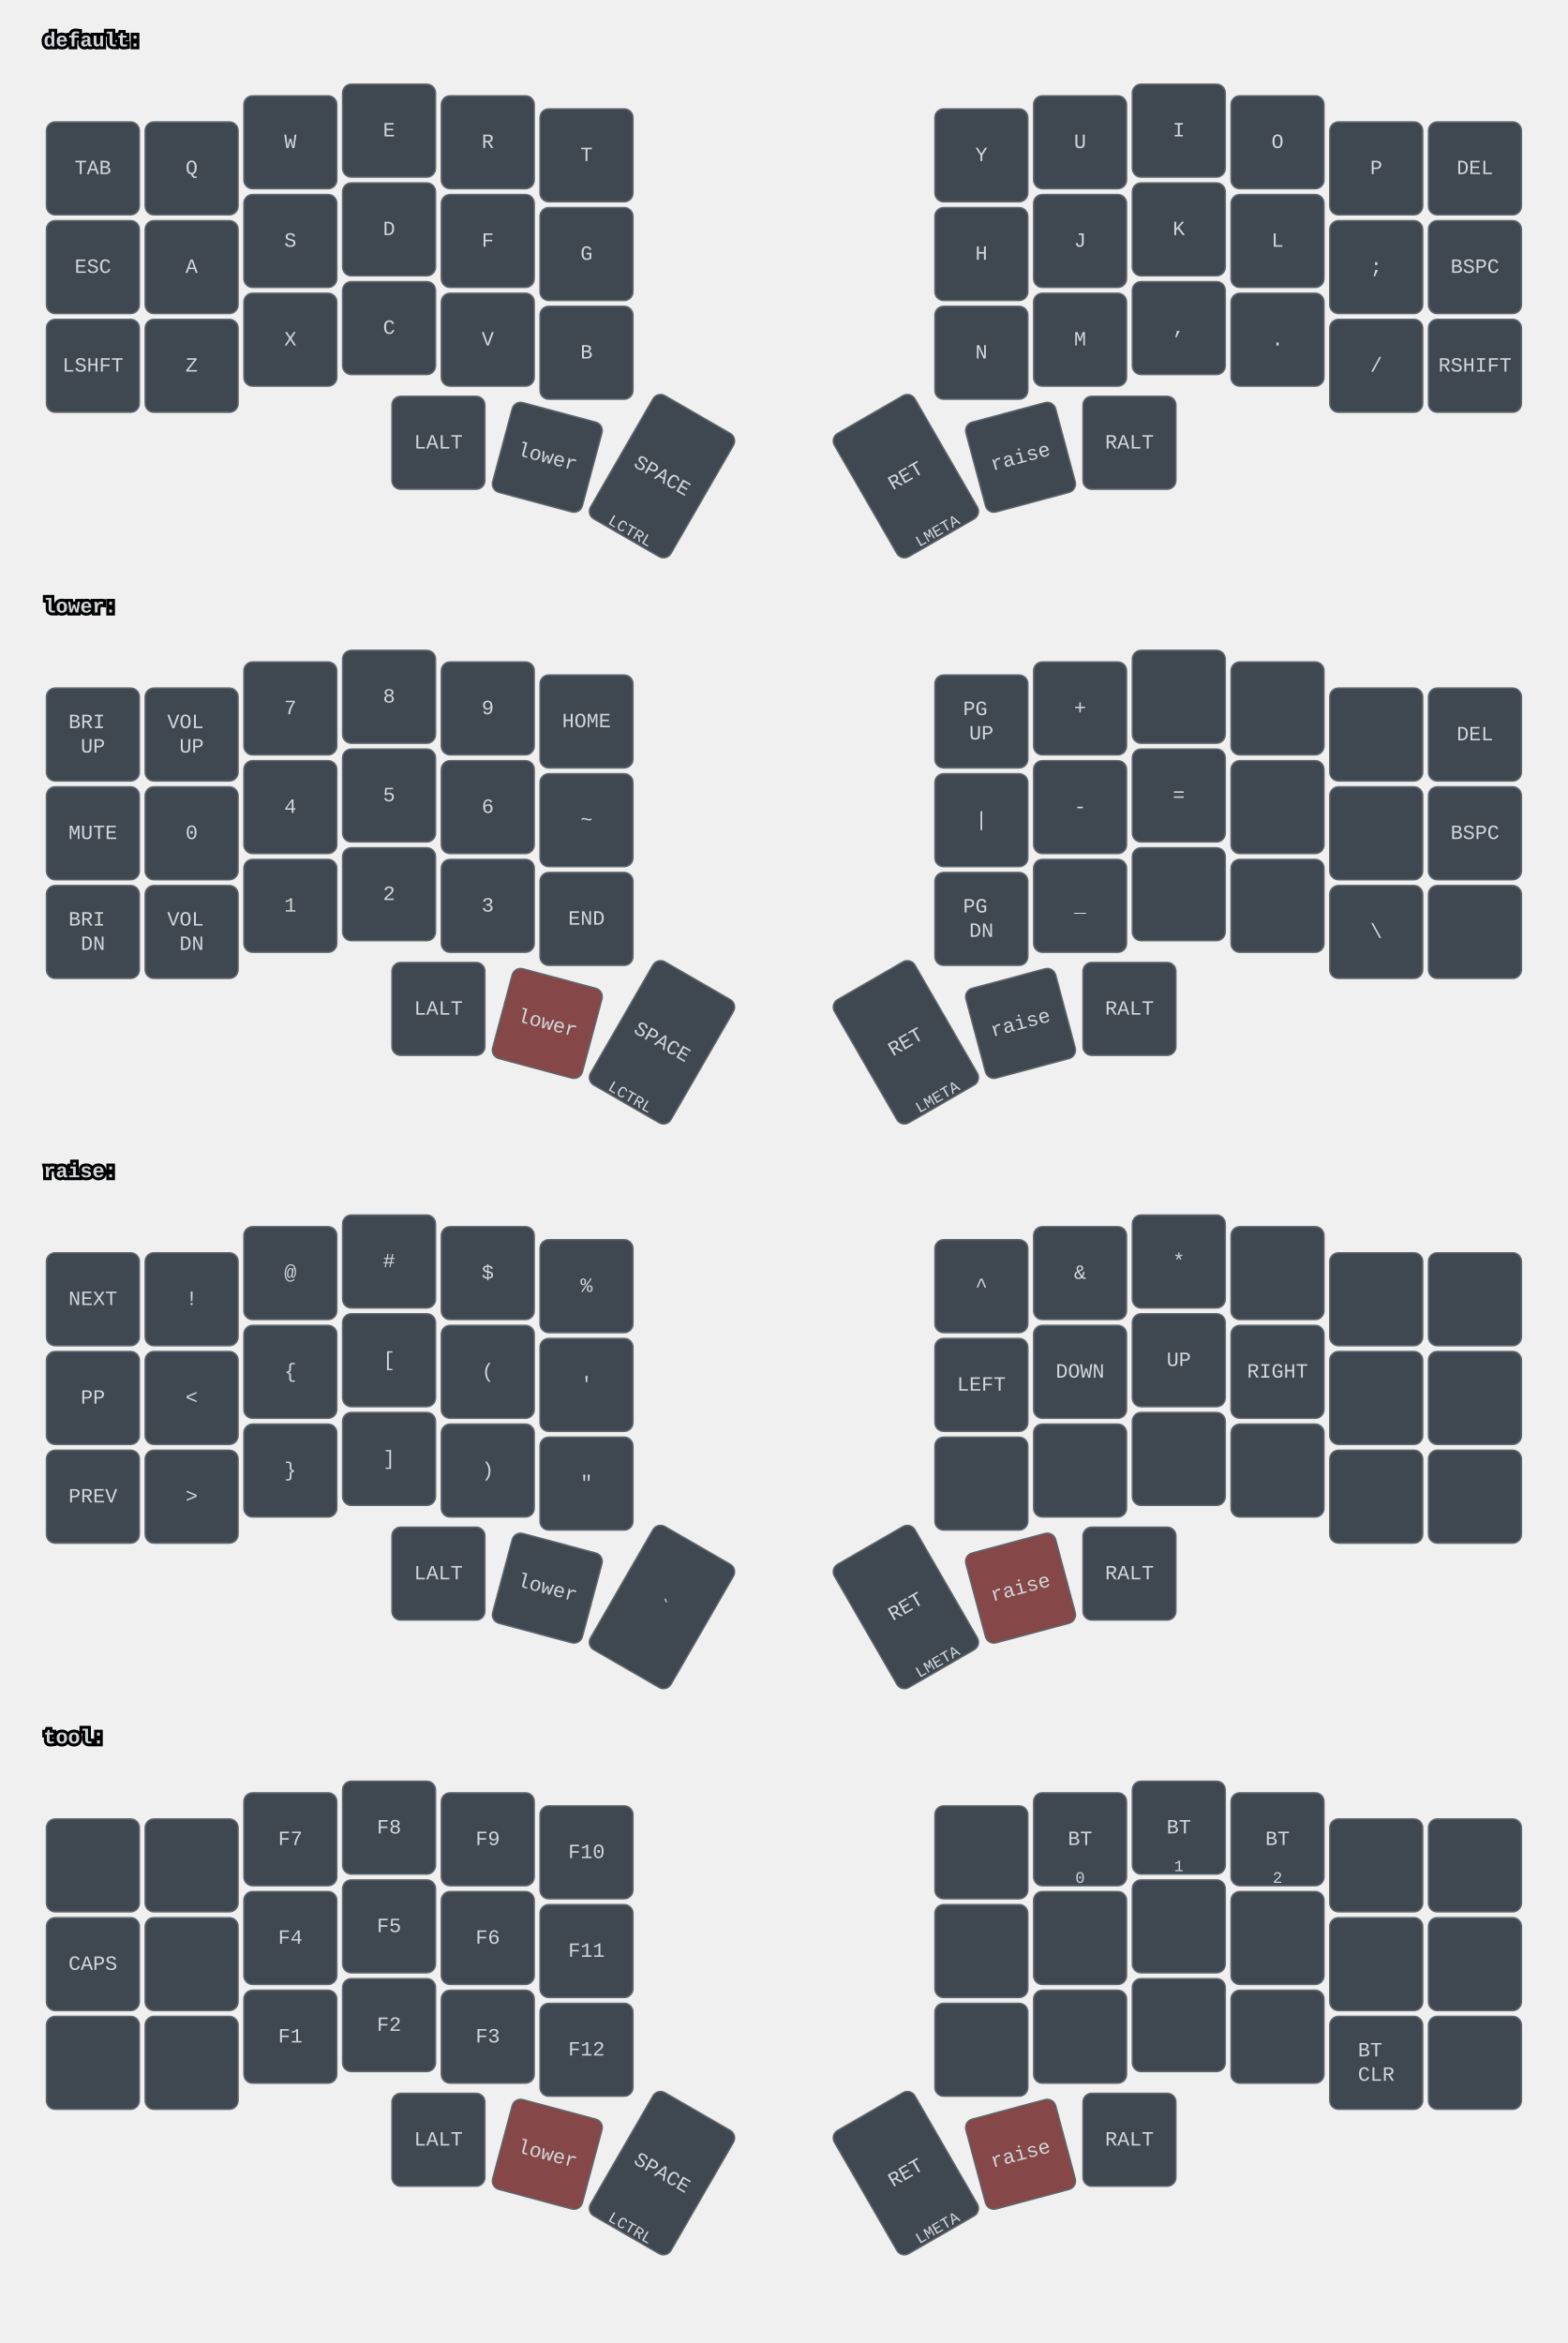
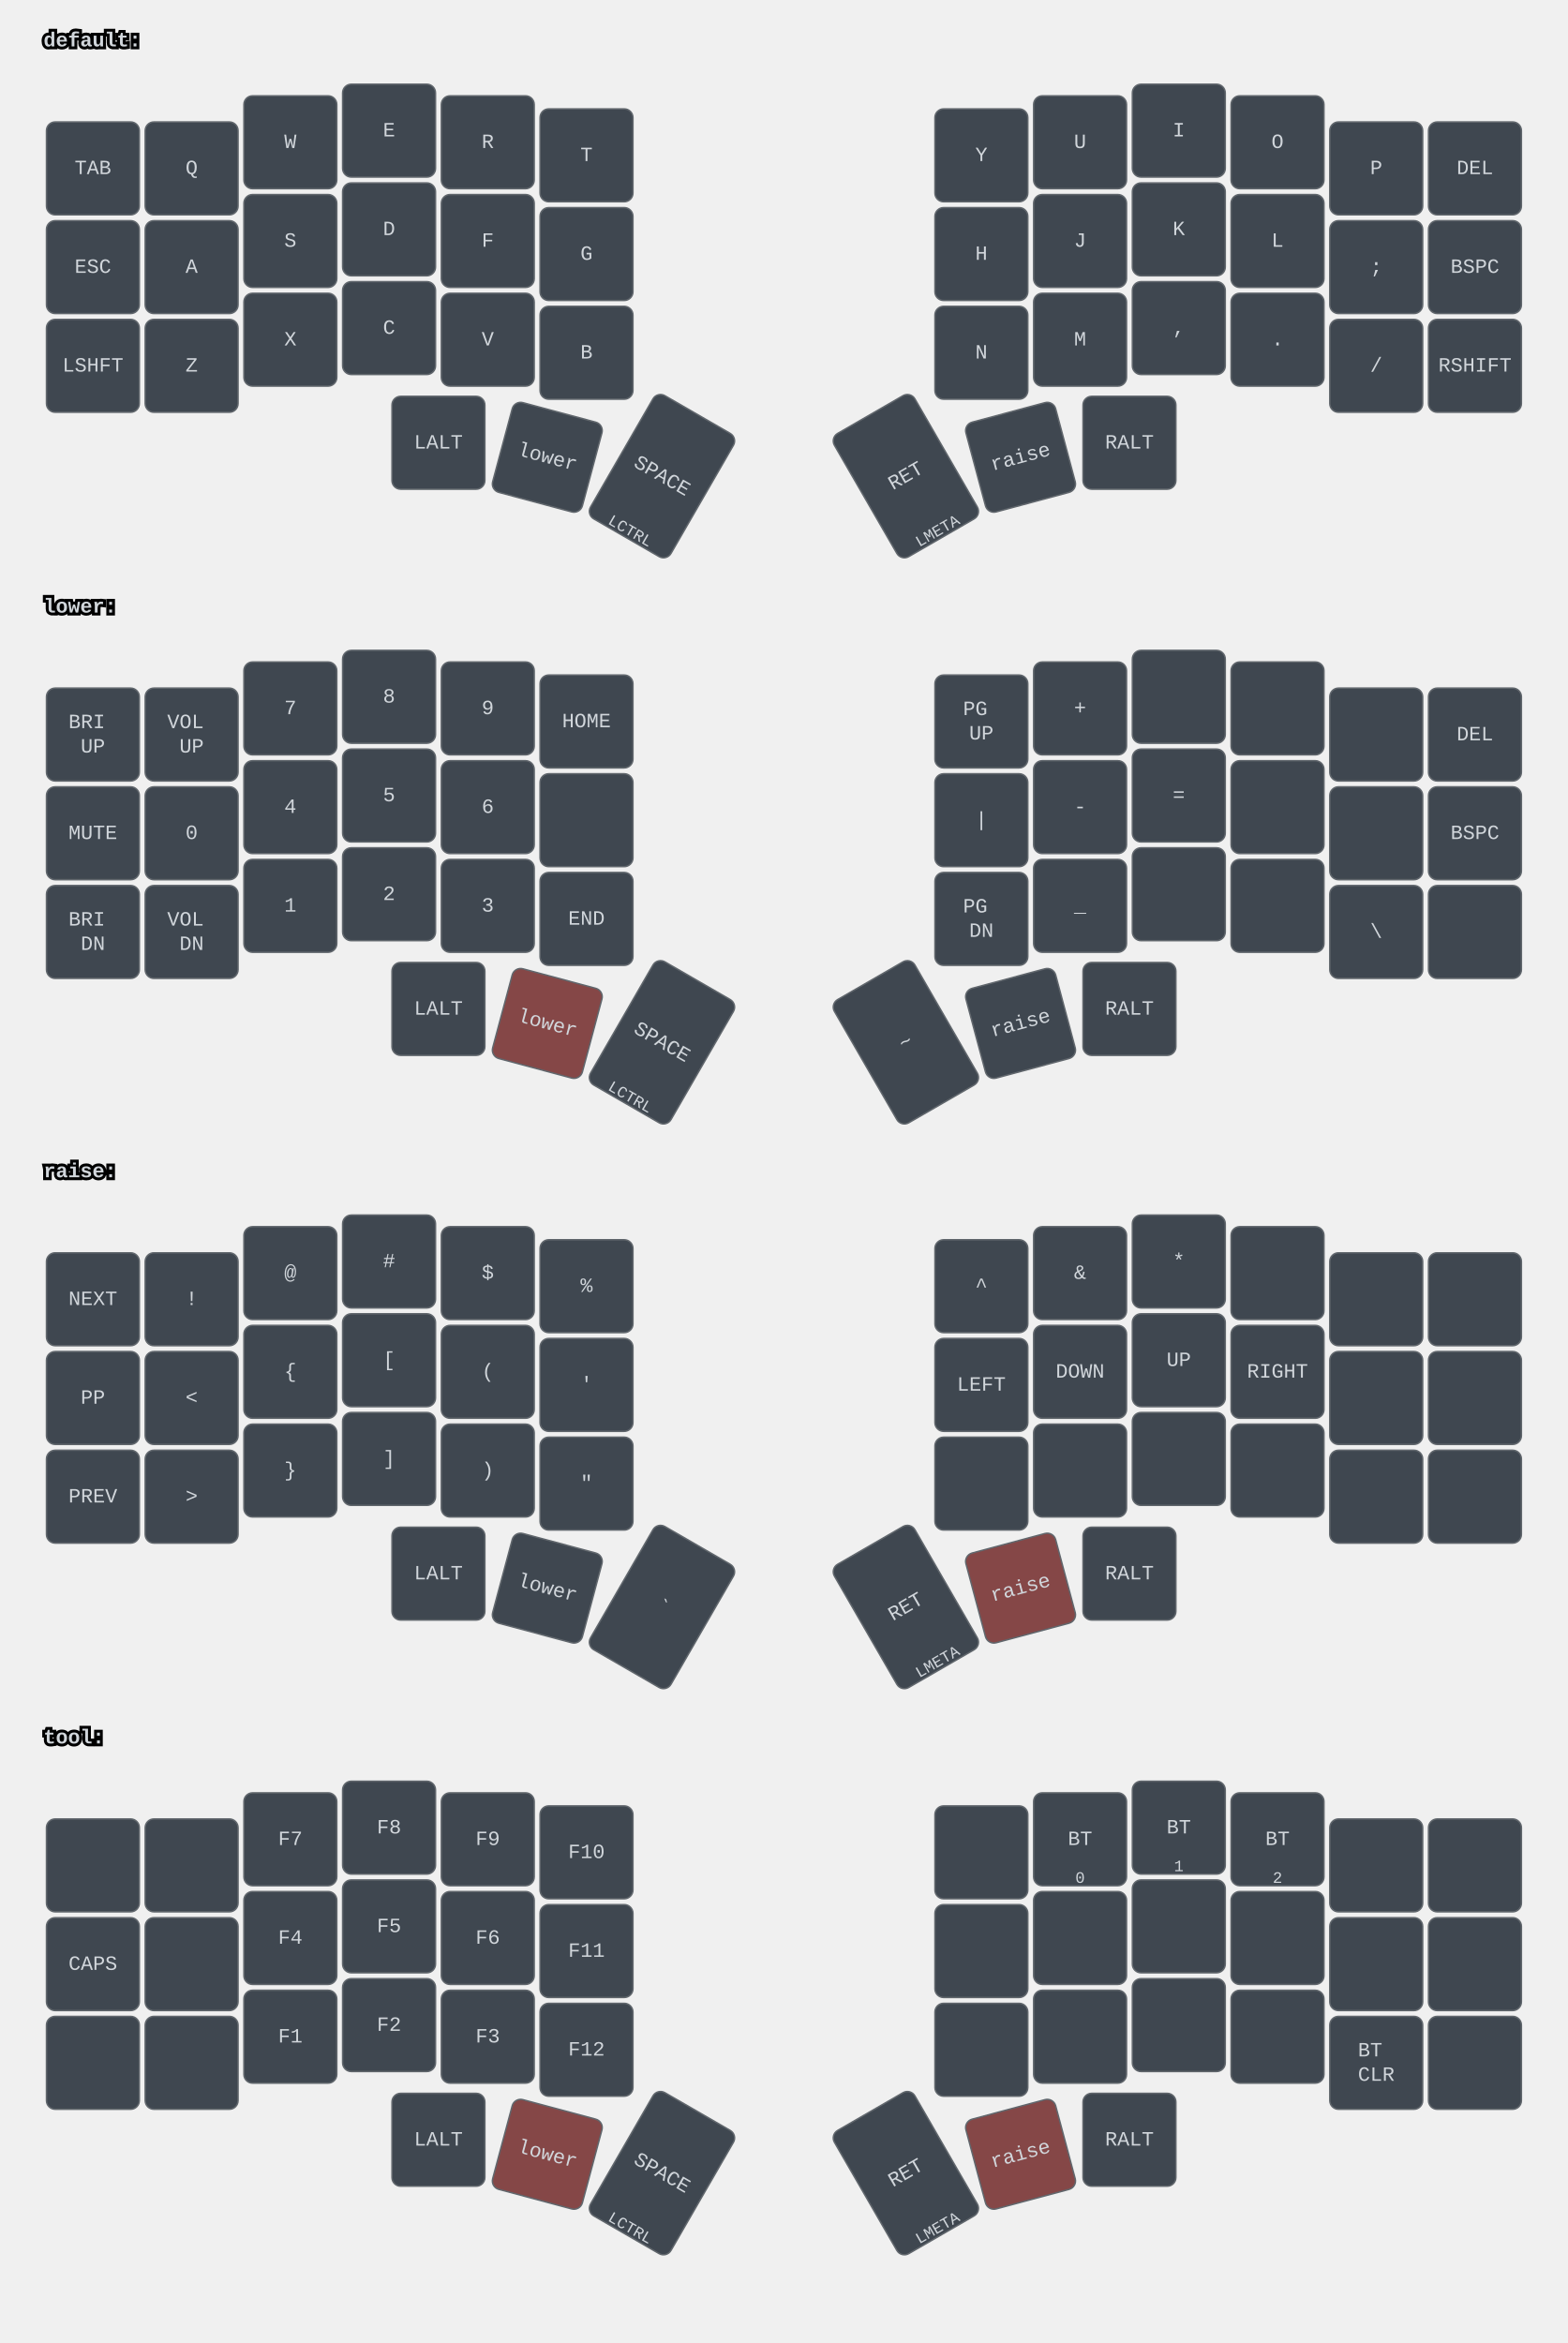
<svg xmlns="http://www.w3.org/2000/svg" width="1080" height="1614" viewBox="0 0 1080 1614" class="keymap">
  <style>/* inherit to force styles through use tags */
svg path {
    fill: inherit;
}

/* font and background color specifications */
svg.keymap {
    font-family: SFMono-Regular,Consolas,Liberation Mono,Menlo,monospace;
    font-size: 14px;
    font-kerning: normal;
    text-rendering: optimizeLegibility;
    fill: #24292e;
}

/* default key styling */
rect.key {
    fill: #f6f8fa;
}

rect.key, rect.combo {
    stroke: #c9cccf;
    stroke-width: 1;
}

/* default key side styling, only used is draw_key_sides is set */
rect.side {
    filter: brightness(90%);
}

/* color accent for combo boxes */
rect.combo, rect.combo-separate {
    fill: #cdf;
}

/* color accent for held keys */
rect.held, rect.combo.held {
    fill: #fdd;
}

/* color accent for ghost (optional) keys */
rect.ghost, rect.combo.ghost {
    stroke-dasharray: 4, 4;
    stroke-width: 2;
}

text {
    text-anchor: middle;
    dominant-baseline: middle;
}

/* styling for layer labels */
text.label {
    font-weight: bold;
    text-anchor: start;
    stroke: white;
    stroke-width: 4;
    paint-order: stroke;
}

/* styling for optional footer */
text.footer {
    text-anchor: end;
    dominant-baseline: auto;
    stroke: white;
    stroke-width: 4;
    paint-order: stroke;
}

/* styling for combo tap, and key hold/shifted label text */
text.combo, text.hold, text.shifted {
    font-size: 11px;
}

text.hold {
    text-anchor: middle;
    dominant-baseline: auto;
}

text.shifted {
    text-anchor: middle;
    dominant-baseline: hanging;
}

/* styling for hold/shifted label text in combo box */
text.combo.hold, text.combo.shifted {
    font-size: 8px;
}

/* lighter symbol for transparent keys */
text.trans {
    fill: #7b7e81;
}

/* styling for combo dendrons */
path.combo {
    stroke-width: 1;
    stroke: gray;
    fill: none;
}

/* Start Tabler Icons Cleanup */
/* cannot use height/width with glyphs */
.icon-tabler &gt; path {
    fill: inherit;
    stroke: inherit;
    stroke-width: 2;
}
/* hide tabler's default box */
.icon-tabler &gt; path[stroke="none"][fill="none"] {
    visibility: hidden;
}
/* End Tabler Icons Cleanup */

svg.keymap { fill: #d1d6db; }
rect.key { fill: #3f4750; }
rect.key, rect.combo { stroke: #60666c; }
rect.combo, rect.combo-separate { fill: #1f3d7a; }
rect.held, rect.combo.held { fill: #854747; }
text.label, text.footer { stroke: black; }
text.trans { fill: #7e8184; }
path.combo { stroke: #7f7f7f; }
</style>
  <g transform="translate(30, 0)" class="layer-default">
    <text x="0" y="28" class="label">default:</text>
    <g transform="translate(0, 56)">
      <g transform="translate(34, 60)" class="key keypos-0">
        <rect rx="6" ry="6" x="-32" y="-32" width="64" height="64" class="key" />
        <text x="0" y="0" class="key tap">TAB</text>
      </g>
      <g transform="translate(102, 60)" class="key keypos-1">
        <rect rx="6" ry="6" x="-32" y="-32" width="64" height="64" class="key" />
        <text x="0" y="0" class="key tap">Q</text>
      </g>
      <g transform="translate(170, 42)" class="key keypos-2">
        <rect rx="6" ry="6" x="-32" y="-32" width="64" height="64" class="key" />
        <text x="0" y="0" class="key tap">W</text>
      </g>
      <g transform="translate(238, 34)" class="key keypos-3">
        <rect rx="6" ry="6" x="-32" y="-32" width="64" height="64" class="key" />
        <text x="0" y="0" class="key tap">E</text>
      </g>
      <g transform="translate(306, 42)" class="key keypos-4">
        <rect rx="6" ry="6" x="-32" y="-32" width="64" height="64" class="key" />
        <text x="0" y="0" class="key tap">R</text>
      </g>
      <g transform="translate(374, 51)" class="key keypos-5">
        <rect rx="6" ry="6" x="-32" y="-32" width="64" height="64" class="key" />
        <text x="0" y="0" class="key tap">T</text>
      </g>
      <g transform="translate(646, 51)" class="key keypos-6">
        <rect rx="6" ry="6" x="-32" y="-32" width="64" height="64" class="key" />
        <text x="0" y="0" class="key tap">Y</text>
      </g>
      <g transform="translate(714, 42)" class="key keypos-7">
        <rect rx="6" ry="6" x="-32" y="-32" width="64" height="64" class="key" />
        <text x="0" y="0" class="key tap">U</text>
      </g>
      <g transform="translate(782, 34)" class="key keypos-8">
        <rect rx="6" ry="6" x="-32" y="-32" width="64" height="64" class="key" />
        <text x="0" y="0" class="key tap">I</text>
      </g>
      <g transform="translate(850, 42)" class="key keypos-9">
        <rect rx="6" ry="6" x="-32" y="-32" width="64" height="64" class="key" />
        <text x="0" y="0" class="key tap">O</text>
      </g>
      <g transform="translate(918, 60)" class="key keypos-10">
        <rect rx="6" ry="6" x="-32" y="-32" width="64" height="64" class="key" />
        <text x="0" y="0" class="key tap">P</text>
      </g>
      <g transform="translate(986, 60)" class="key keypos-11">
        <rect rx="6" ry="6" x="-32" y="-32" width="64" height="64" class="key" />
        <text x="0" y="0" class="key tap">DEL</text>
      </g>
      <g transform="translate(34, 128)" class="key keypos-12">
        <rect rx="6" ry="6" x="-32" y="-32" width="64" height="64" class="key" />
        <text x="0" y="0" class="key tap">ESC</text>
      </g>
      <g transform="translate(102, 128)" class="key keypos-13">
        <rect rx="6" ry="6" x="-32" y="-32" width="64" height="64" class="key" />
        <text x="0" y="0" class="key tap">A</text>
      </g>
      <g transform="translate(170, 110)" class="key keypos-14">
        <rect rx="6" ry="6" x="-32" y="-32" width="64" height="64" class="key" />
        <text x="0" y="0" class="key tap">S</text>
      </g>
      <g transform="translate(238, 102)" class="key keypos-15">
        <rect rx="6" ry="6" x="-32" y="-32" width="64" height="64" class="key" />
        <text x="0" y="0" class="key tap">D</text>
      </g>
      <g transform="translate(306, 110)" class="key keypos-16">
        <rect rx="6" ry="6" x="-32" y="-32" width="64" height="64" class="key" />
        <text x="0" y="0" class="key tap">F</text>
      </g>
      <g transform="translate(374, 119)" class="key keypos-17">
        <rect rx="6" ry="6" x="-32" y="-32" width="64" height="64" class="key" />
        <text x="0" y="0" class="key tap">G</text>
      </g>
      <g transform="translate(646, 119)" class="key keypos-18">
        <rect rx="6" ry="6" x="-32" y="-32" width="64" height="64" class="key" />
        <text x="0" y="0" class="key tap">H</text>
      </g>
      <g transform="translate(714, 110)" class="key keypos-19">
        <rect rx="6" ry="6" x="-32" y="-32" width="64" height="64" class="key" />
        <text x="0" y="0" class="key tap">J</text>
      </g>
      <g transform="translate(782, 102)" class="key keypos-20">
        <rect rx="6" ry="6" x="-32" y="-32" width="64" height="64" class="key" />
        <text x="0" y="0" class="key tap">K</text>
      </g>
      <g transform="translate(850, 110)" class="key keypos-21">
        <rect rx="6" ry="6" x="-32" y="-32" width="64" height="64" class="key" />
        <text x="0" y="0" class="key tap">L</text>
      </g>
      <g transform="translate(918, 128)" class="key keypos-22">
        <rect rx="6" ry="6" x="-32" y="-32" width="64" height="64" class="key" />
        <text x="0" y="0" class="key tap">;</text>
      </g>
      <g transform="translate(986, 128)" class="key keypos-23">
        <rect rx="6" ry="6" x="-32" y="-32" width="64" height="64" class="key" />
        <text x="0" y="0" class="key tap">BSPC</text>
      </g>
      <g transform="translate(34, 196)" class="key keypos-24">
        <rect rx="6" ry="6" x="-32" y="-32" width="64" height="64" class="key" />
        <text x="0" y="0" class="key tap">LSHFT</text>
      </g>
      <g transform="translate(102, 196)" class="key keypos-25">
        <rect rx="6" ry="6" x="-32" y="-32" width="64" height="64" class="key" />
        <text x="0" y="0" class="key tap">Z</text>
      </g>
      <g transform="translate(170, 178)" class="key keypos-26">
        <rect rx="6" ry="6" x="-32" y="-32" width="64" height="64" class="key" />
        <text x="0" y="0" class="key tap">X</text>
      </g>
      <g transform="translate(238, 170)" class="key keypos-27">
        <rect rx="6" ry="6" x="-32" y="-32" width="64" height="64" class="key" />
        <text x="0" y="0" class="key tap">C</text>
      </g>
      <g transform="translate(306, 178)" class="key keypos-28">
        <rect rx="6" ry="6" x="-32" y="-32" width="64" height="64" class="key" />
        <text x="0" y="0" class="key tap">V</text>
      </g>
      <g transform="translate(374, 187)" class="key keypos-29">
        <rect rx="6" ry="6" x="-32" y="-32" width="64" height="64" class="key" />
        <text x="0" y="0" class="key tap">B</text>
      </g>
      <g transform="translate(646, 187)" class="key keypos-30">
        <rect rx="6" ry="6" x="-32" y="-32" width="64" height="64" class="key" />
        <text x="0" y="0" class="key tap">N</text>
      </g>
      <g transform="translate(714, 178)" class="key keypos-31">
        <rect rx="6" ry="6" x="-32" y="-32" width="64" height="64" class="key" />
        <text x="0" y="0" class="key tap">M</text>
      </g>
      <g transform="translate(782, 170)" class="key keypos-32">
        <rect rx="6" ry="6" x="-32" y="-32" width="64" height="64" class="key" />
        <text x="0" y="0" class="key tap">,</text>
      </g>
      <g transform="translate(850, 178)" class="key keypos-33">
        <rect rx="6" ry="6" x="-32" y="-32" width="64" height="64" class="key" />
        <text x="0" y="0" class="key tap">.</text>
      </g>
      <g transform="translate(918, 196)" class="key keypos-34">
        <rect rx="6" ry="6" x="-32" y="-32" width="64" height="64" class="key" />
        <text x="0" y="0" class="key tap">/</text>
      </g>
      <g transform="translate(986, 196)" class="key keypos-35">
        <rect rx="6" ry="6" x="-32" y="-32" width="64" height="64" class="key" />
        <text x="0" y="0" class="key tap">RSHIFT</text>
      </g>
      <g transform="translate(272, 249)" class="key keypos-36">
        <rect rx="6" ry="6" x="-32" y="-32" width="64" height="64" class="key" />
        <text x="0" y="0" class="key tap">LALT</text>
      </g>
      <g transform="translate(347, 259) rotate(15.0)" class="key keypos-37">
        <rect rx="6" ry="6" x="-32" y="-32" width="64" height="64" class="key" />
        <text x="0" y="0" class="key tap">lower</text>
      </g>
      <g transform="translate(426, 272) rotate(30.0)" class="key keypos-38">
        <rect rx="6" ry="6" x="-32" y="-49" width="64" height="98" class="key" />
        <text x="0" y="0" class="key tap">SPACE</text>
        <text x="0" y="47" class="key hold">LCTRL</text>
      </g>
      <g transform="translate(594, 272) rotate(-30.0)" class="key keypos-39">
        <rect rx="6" ry="6" x="-32" y="-49" width="64" height="98" class="key" />
        <text x="0" y="0" class="key tap">RET</text>
        <text x="0" y="47" class="key hold">LMETA</text>
      </g>
      <g transform="translate(673, 259) rotate(-15.0)" class="key keypos-40">
        <rect rx="6" ry="6" x="-32" y="-32" width="64" height="64" class="key" />
        <text x="0" y="0" class="key tap">raise</text>
      </g>
      <g transform="translate(748, 249)" class="key keypos-41">
        <rect rx="6" ry="6" x="-32" y="-32" width="64" height="64" class="key" />
        <text x="0" y="0" class="key tap">RALT</text>
      </g>
    </g>
  </g>
  <g transform="translate(30, 390)" class="layer-lower">
    <text x="0" y="28" class="label">lower:</text>
    <g transform="translate(0, 56)">
      <g transform="translate(34, 60)" class="key keypos-0">
        <rect rx="6" ry="6" x="-32" y="-32" width="64" height="64" class="key" />
        <text x="0" y="0" class="key tap">
          <tspan x="0" dy="-0.6em">BRI</tspan>
          <tspan x="0" dy="1.2em">UP</tspan>
        </text>
      </g>
      <g transform="translate(102, 60)" class="key keypos-1">
        <rect rx="6" ry="6" x="-32" y="-32" width="64" height="64" class="key" />
        <text x="0" y="0" class="key tap">
          <tspan x="0" dy="-0.6em">VOL</tspan>
          <tspan x="0" dy="1.2em">UP</tspan>
        </text>
      </g>
      <g transform="translate(170, 42)" class="key keypos-2">
        <rect rx="6" ry="6" x="-32" y="-32" width="64" height="64" class="key" />
        <text x="0" y="0" class="key tap">7</text>
      </g>
      <g transform="translate(238, 34)" class="key keypos-3">
        <rect rx="6" ry="6" x="-32" y="-32" width="64" height="64" class="key" />
        <text x="0" y="0" class="key tap">8</text>
      </g>
      <g transform="translate(306, 42)" class="key keypos-4">
        <rect rx="6" ry="6" x="-32" y="-32" width="64" height="64" class="key" />
        <text x="0" y="0" class="key tap">9</text>
      </g>
      <g transform="translate(374, 51)" class="key keypos-5">
        <rect rx="6" ry="6" x="-32" y="-32" width="64" height="64" class="key" />
        <text x="0" y="0" class="key tap">HOME</text>
      </g>
      <g transform="translate(646, 51)" class="key keypos-6">
        <rect rx="6" ry="6" x="-32" y="-32" width="64" height="64" class="key" />
        <text x="0" y="0" class="key tap">
          <tspan x="0" dy="-0.6em">PG</tspan>
          <tspan x="0" dy="1.2em">UP</tspan>
        </text>
      </g>
      <g transform="translate(714, 42)" class="key keypos-7">
        <rect rx="6" ry="6" x="-32" y="-32" width="64" height="64" class="key" />
        <text x="0" y="0" class="key tap">+</text>
      </g>
      <g transform="translate(782, 34)" class="key keypos-8">
        <rect rx="6" ry="6" x="-32" y="-32" width="64" height="64" class="key" />
      </g>
      <g transform="translate(850, 42)" class="key keypos-9">
        <rect rx="6" ry="6" x="-32" y="-32" width="64" height="64" class="key" />
      </g>
      <g transform="translate(918, 60)" class="key keypos-10">
        <rect rx="6" ry="6" x="-32" y="-32" width="64" height="64" class="key" />
      </g>
      <g transform="translate(986, 60)" class="key keypos-11">
        <rect rx="6" ry="6" x="-32" y="-32" width="64" height="64" class="key" />
        <text x="0" y="0" class="key tap">DEL</text>
      </g>
      <g transform="translate(34, 128)" class="key keypos-12">
        <rect rx="6" ry="6" x="-32" y="-32" width="64" height="64" class="key" />
        <text x="0" y="0" class="key tap">MUTE</text>
      </g>
      <g transform="translate(102, 128)" class="key keypos-13">
        <rect rx="6" ry="6" x="-32" y="-32" width="64" height="64" class="key" />
        <text x="0" y="0" class="key tap">0</text>
      </g>
      <g transform="translate(170, 110)" class="key keypos-14">
        <rect rx="6" ry="6" x="-32" y="-32" width="64" height="64" class="key" />
        <text x="0" y="0" class="key tap">4</text>
      </g>
      <g transform="translate(238, 102)" class="key keypos-15">
        <rect rx="6" ry="6" x="-32" y="-32" width="64" height="64" class="key" />
        <text x="0" y="0" class="key tap">5</text>
      </g>
      <g transform="translate(306, 110)" class="key keypos-16">
        <rect rx="6" ry="6" x="-32" y="-32" width="64" height="64" class="key" />
        <text x="0" y="0" class="key tap">6</text>
      </g>
      <g transform="translate(374, 119)" class="key keypos-17">
        <rect rx="6" ry="6" x="-32" y="-32" width="64" height="64" class="key" />
-         <text x="0" y="0" class="key tap">~</text>
      </g>
      <g transform="translate(646, 119)" class="key keypos-18">
        <rect rx="6" ry="6" x="-32" y="-32" width="64" height="64" class="key" />
        <text x="0" y="0" class="key tap">|</text>
      </g>
      <g transform="translate(714, 110)" class="key keypos-19">
        <rect rx="6" ry="6" x="-32" y="-32" width="64" height="64" class="key" />
        <text x="0" y="0" class="key tap">-</text>
      </g>
      <g transform="translate(782, 102)" class="key keypos-20">
        <rect rx="6" ry="6" x="-32" y="-32" width="64" height="64" class="key" />
        <text x="0" y="0" class="key tap">=</text>
      </g>
      <g transform="translate(850, 110)" class="key keypos-21">
        <rect rx="6" ry="6" x="-32" y="-32" width="64" height="64" class="key" />
      </g>
      <g transform="translate(918, 128)" class="key keypos-22">
        <rect rx="6" ry="6" x="-32" y="-32" width="64" height="64" class="key" />
      </g>
      <g transform="translate(986, 128)" class="key keypos-23">
        <rect rx="6" ry="6" x="-32" y="-32" width="64" height="64" class="key" />
        <text x="0" y="0" class="key tap">BSPC</text>
      </g>
      <g transform="translate(34, 196)" class="key keypos-24">
        <rect rx="6" ry="6" x="-32" y="-32" width="64" height="64" class="key" />
        <text x="0" y="0" class="key tap">
          <tspan x="0" dy="-0.6em">BRI</tspan>
          <tspan x="0" dy="1.2em">DN</tspan>
        </text>
      </g>
      <g transform="translate(102, 196)" class="key keypos-25">
        <rect rx="6" ry="6" x="-32" y="-32" width="64" height="64" class="key" />
        <text x="0" y="0" class="key tap">
          <tspan x="0" dy="-0.6em">VOL</tspan>
          <tspan x="0" dy="1.2em">DN</tspan>
        </text>
      </g>
      <g transform="translate(170, 178)" class="key keypos-26">
        <rect rx="6" ry="6" x="-32" y="-32" width="64" height="64" class="key" />
        <text x="0" y="0" class="key tap">1</text>
      </g>
      <g transform="translate(238, 170)" class="key keypos-27">
        <rect rx="6" ry="6" x="-32" y="-32" width="64" height="64" class="key" />
        <text x="0" y="0" class="key tap">2</text>
      </g>
      <g transform="translate(306, 178)" class="key keypos-28">
        <rect rx="6" ry="6" x="-32" y="-32" width="64" height="64" class="key" />
        <text x="0" y="0" class="key tap">3</text>
      </g>
      <g transform="translate(374, 187)" class="key keypos-29">
        <rect rx="6" ry="6" x="-32" y="-32" width="64" height="64" class="key" />
        <text x="0" y="0" class="key tap">END</text>
      </g>
      <g transform="translate(646, 187)" class="key keypos-30">
        <rect rx="6" ry="6" x="-32" y="-32" width="64" height="64" class="key" />
        <text x="0" y="0" class="key tap">
          <tspan x="0" dy="-0.6em">PG</tspan>
          <tspan x="0" dy="1.2em">DN</tspan>
        </text>
      </g>
      <g transform="translate(714, 178)" class="key keypos-31">
        <rect rx="6" ry="6" x="-32" y="-32" width="64" height="64" class="key" />
        <text x="0" y="0" class="key tap">_</text>
      </g>
      <g transform="translate(782, 170)" class="key keypos-32">
        <rect rx="6" ry="6" x="-32" y="-32" width="64" height="64" class="key" />
      </g>
      <g transform="translate(850, 178)" class="key keypos-33">
        <rect rx="6" ry="6" x="-32" y="-32" width="64" height="64" class="key" />
      </g>
      <g transform="translate(918, 196)" class="key keypos-34">
        <rect rx="6" ry="6" x="-32" y="-32" width="64" height="64" class="key" />
        <text x="0" y="0" class="key tap">\</text>
      </g>
      <g transform="translate(986, 196)" class="key keypos-35">
        <rect rx="6" ry="6" x="-32" y="-32" width="64" height="64" class="key" />
      </g>
      <g transform="translate(272, 249)" class="key keypos-36">
        <rect rx="6" ry="6" x="-32" y="-32" width="64" height="64" class="key" />
        <text x="0" y="0" class="key tap">LALT</text>
      </g>
      <g transform="translate(347, 259) rotate(15.0)" class="key held keypos-37">
        <rect rx="6" ry="6" x="-32" y="-32" width="64" height="64" class="key held" />
        <text x="0" y="0" class="key held tap">lower</text>
      </g>
      <g transform="translate(426, 272) rotate(30.0)" class="key keypos-38">
        <rect rx="6" ry="6" x="-32" y="-49" width="64" height="98" class="key" />
        <text x="0" y="0" class="key tap">SPACE</text>
        <text x="0" y="47" class="key hold">LCTRL</text>
      </g>
      <g transform="translate(594, 272) rotate(-30.0)" class="key keypos-39">
        <rect rx="6" ry="6" x="-32" y="-49" width="64" height="98" class="key" />
-         <text x="0" y="0" class="key tap">RET</text>
-         <text x="0" y="47" class="key hold">LMETA</text>
+         <text x="0" y="0" class="key tap">~</text>
      </g>
      <g transform="translate(673, 259) rotate(-15.0)" class="key keypos-40">
        <rect rx="6" ry="6" x="-32" y="-32" width="64" height="64" class="key" />
        <text x="0" y="0" class="key tap">raise</text>
      </g>
      <g transform="translate(748, 249)" class="key keypos-41">
        <rect rx="6" ry="6" x="-32" y="-32" width="64" height="64" class="key" />
        <text x="0" y="0" class="key tap">RALT</text>
      </g>
    </g>
  </g>
  <g transform="translate(30, 779)" class="layer-raise">
    <text x="0" y="28" class="label">raise:</text>
    <g transform="translate(0, 56)">
      <g transform="translate(34, 60)" class="key keypos-0">
        <rect rx="6" ry="6" x="-32" y="-32" width="64" height="64" class="key" />
        <text x="0" y="0" class="key tap">NEXT</text>
      </g>
      <g transform="translate(102, 60)" class="key keypos-1">
        <rect rx="6" ry="6" x="-32" y="-32" width="64" height="64" class="key" />
        <text x="0" y="0" class="key tap">!</text>
      </g>
      <g transform="translate(170, 42)" class="key keypos-2">
        <rect rx="6" ry="6" x="-32" y="-32" width="64" height="64" class="key" />
        <text x="0" y="0" class="key tap">@</text>
      </g>
      <g transform="translate(238, 34)" class="key keypos-3">
        <rect rx="6" ry="6" x="-32" y="-32" width="64" height="64" class="key" />
        <text x="0" y="0" class="key tap">#</text>
      </g>
      <g transform="translate(306, 42)" class="key keypos-4">
        <rect rx="6" ry="6" x="-32" y="-32" width="64" height="64" class="key" />
        <text x="0" y="0" class="key tap">$</text>
      </g>
      <g transform="translate(374, 51)" class="key keypos-5">
        <rect rx="6" ry="6" x="-32" y="-32" width="64" height="64" class="key" />
        <text x="0" y="0" class="key tap">%</text>
      </g>
      <g transform="translate(646, 51)" class="key keypos-6">
        <rect rx="6" ry="6" x="-32" y="-32" width="64" height="64" class="key" />
        <text x="0" y="0" class="key tap">^</text>
      </g>
      <g transform="translate(714, 42)" class="key keypos-7">
        <rect rx="6" ry="6" x="-32" y="-32" width="64" height="64" class="key" />
        <text x="0" y="0" class="key tap">&amp;</text>
      </g>
      <g transform="translate(782, 34)" class="key keypos-8">
        <rect rx="6" ry="6" x="-32" y="-32" width="64" height="64" class="key" />
        <text x="0" y="0" class="key tap">*</text>
      </g>
      <g transform="translate(850, 42)" class="key keypos-9">
        <rect rx="6" ry="6" x="-32" y="-32" width="64" height="64" class="key" />
      </g>
      <g transform="translate(918, 60)" class="key keypos-10">
        <rect rx="6" ry="6" x="-32" y="-32" width="64" height="64" class="key" />
      </g>
      <g transform="translate(986, 60)" class="key keypos-11">
        <rect rx="6" ry="6" x="-32" y="-32" width="64" height="64" class="key" />
      </g>
      <g transform="translate(34, 128)" class="key keypos-12">
        <rect rx="6" ry="6" x="-32" y="-32" width="64" height="64" class="key" />
        <text x="0" y="0" class="key tap">PP</text>
      </g>
      <g transform="translate(102, 128)" class="key keypos-13">
        <rect rx="6" ry="6" x="-32" y="-32" width="64" height="64" class="key" />
        <text x="0" y="0" class="key tap">&lt;</text>
      </g>
      <g transform="translate(170, 110)" class="key keypos-14">
        <rect rx="6" ry="6" x="-32" y="-32" width="64" height="64" class="key" />
        <text x="0" y="0" class="key tap">{</text>
      </g>
      <g transform="translate(238, 102)" class="key keypos-15">
        <rect rx="6" ry="6" x="-32" y="-32" width="64" height="64" class="key" />
        <text x="0" y="0" class="key tap">[</text>
      </g>
      <g transform="translate(306, 110)" class="key keypos-16">
        <rect rx="6" ry="6" x="-32" y="-32" width="64" height="64" class="key" />
        <text x="0" y="0" class="key tap">(</text>
      </g>
      <g transform="translate(374, 119)" class="key keypos-17">
        <rect rx="6" ry="6" x="-32" y="-32" width="64" height="64" class="key" />
        <text x="0" y="0" class="key tap">'</text>
      </g>
      <g transform="translate(646, 119)" class="key keypos-18">
        <rect rx="6" ry="6" x="-32" y="-32" width="64" height="64" class="key" />
        <text x="0" y="0" class="key tap">LEFT</text>
      </g>
      <g transform="translate(714, 110)" class="key keypos-19">
        <rect rx="6" ry="6" x="-32" y="-32" width="64" height="64" class="key" />
        <text x="0" y="0" class="key tap">DOWN</text>
      </g>
      <g transform="translate(782, 102)" class="key keypos-20">
        <rect rx="6" ry="6" x="-32" y="-32" width="64" height="64" class="key" />
        <text x="0" y="0" class="key tap">UP</text>
      </g>
      <g transform="translate(850, 110)" class="key keypos-21">
        <rect rx="6" ry="6" x="-32" y="-32" width="64" height="64" class="key" />
        <text x="0" y="0" class="key tap">RIGHT</text>
      </g>
      <g transform="translate(918, 128)" class="key keypos-22">
        <rect rx="6" ry="6" x="-32" y="-32" width="64" height="64" class="key" />
      </g>
      <g transform="translate(986, 128)" class="key keypos-23">
        <rect rx="6" ry="6" x="-32" y="-32" width="64" height="64" class="key" />
      </g>
      <g transform="translate(34, 196)" class="key keypos-24">
        <rect rx="6" ry="6" x="-32" y="-32" width="64" height="64" class="key" />
        <text x="0" y="0" class="key tap">PREV</text>
      </g>
      <g transform="translate(102, 196)" class="key keypos-25">
        <rect rx="6" ry="6" x="-32" y="-32" width="64" height="64" class="key" />
        <text x="0" y="0" class="key tap">&gt;</text>
      </g>
      <g transform="translate(170, 178)" class="key keypos-26">
        <rect rx="6" ry="6" x="-32" y="-32" width="64" height="64" class="key" />
        <text x="0" y="0" class="key tap">}</text>
      </g>
      <g transform="translate(238, 170)" class="key keypos-27">
        <rect rx="6" ry="6" x="-32" y="-32" width="64" height="64" class="key" />
        <text x="0" y="0" class="key tap">]</text>
      </g>
      <g transform="translate(306, 178)" class="key keypos-28">
        <rect rx="6" ry="6" x="-32" y="-32" width="64" height="64" class="key" />
        <text x="0" y="0" class="key tap">)</text>
      </g>
      <g transform="translate(374, 187)" class="key keypos-29">
        <rect rx="6" ry="6" x="-32" y="-32" width="64" height="64" class="key" />
        <text x="0" y="0" class="key tap">"</text>
      </g>
      <g transform="translate(646, 187)" class="key keypos-30">
        <rect rx="6" ry="6" x="-32" y="-32" width="64" height="64" class="key" />
      </g>
      <g transform="translate(714, 178)" class="key keypos-31">
        <rect rx="6" ry="6" x="-32" y="-32" width="64" height="64" class="key" />
      </g>
      <g transform="translate(782, 170)" class="key keypos-32">
        <rect rx="6" ry="6" x="-32" y="-32" width="64" height="64" class="key" />
      </g>
      <g transform="translate(850, 178)" class="key keypos-33">
        <rect rx="6" ry="6" x="-32" y="-32" width="64" height="64" class="key" />
      </g>
      <g transform="translate(918, 196)" class="key keypos-34">
        <rect rx="6" ry="6" x="-32" y="-32" width="64" height="64" class="key" />
      </g>
      <g transform="translate(986, 196)" class="key keypos-35">
        <rect rx="6" ry="6" x="-32" y="-32" width="64" height="64" class="key" />
      </g>
      <g transform="translate(272, 249)" class="key keypos-36">
        <rect rx="6" ry="6" x="-32" y="-32" width="64" height="64" class="key" />
        <text x="0" y="0" class="key tap">LALT</text>
      </g>
      <g transform="translate(347, 259) rotate(15.0)" class="key keypos-37">
        <rect rx="6" ry="6" x="-32" y="-32" width="64" height="64" class="key" />
        <text x="0" y="0" class="key tap">lower</text>
      </g>
      <g transform="translate(426, 272) rotate(30.0)" class="key keypos-38">
        <rect rx="6" ry="6" x="-32" y="-49" width="64" height="98" class="key" />
        <text x="0" y="0" class="key tap">`</text>
      </g>
      <g transform="translate(594, 272) rotate(-30.0)" class="key keypos-39">
        <rect rx="6" ry="6" x="-32" y="-49" width="64" height="98" class="key" />
        <text x="0" y="0" class="key tap">RET</text>
        <text x="0" y="47" class="key hold">LMETA</text>
      </g>
      <g transform="translate(673, 259) rotate(-15.0)" class="key held keypos-40">
        <rect rx="6" ry="6" x="-32" y="-32" width="64" height="64" class="key held" />
        <text x="0" y="0" class="key held tap">raise</text>
      </g>
      <g transform="translate(748, 249)" class="key keypos-41">
        <rect rx="6" ry="6" x="-32" y="-32" width="64" height="64" class="key" />
        <text x="0" y="0" class="key tap">RALT</text>
      </g>
    </g>
  </g>
  <g transform="translate(30, 1169)" class="layer-tool">
    <text x="0" y="28" class="label">tool:</text>
    <g transform="translate(0, 56)">
      <g transform="translate(34, 60)" class="key keypos-0">
        <rect rx="6" ry="6" x="-32" y="-32" width="64" height="64" class="key" />
      </g>
      <g transform="translate(102, 60)" class="key keypos-1">
        <rect rx="6" ry="6" x="-32" y="-32" width="64" height="64" class="key" />
      </g>
      <g transform="translate(170, 42)" class="key keypos-2">
        <rect rx="6" ry="6" x="-32" y="-32" width="64" height="64" class="key" />
        <text x="0" y="0" class="key tap">F7</text>
      </g>
      <g transform="translate(238, 34)" class="key keypos-3">
        <rect rx="6" ry="6" x="-32" y="-32" width="64" height="64" class="key" />
        <text x="0" y="0" class="key tap">F8</text>
      </g>
      <g transform="translate(306, 42)" class="key keypos-4">
        <rect rx="6" ry="6" x="-32" y="-32" width="64" height="64" class="key" />
        <text x="0" y="0" class="key tap">F9</text>
      </g>
      <g transform="translate(374, 51)" class="key keypos-5">
        <rect rx="6" ry="6" x="-32" y="-32" width="64" height="64" class="key" />
        <text x="0" y="0" class="key tap">F10</text>
      </g>
      <g transform="translate(646, 51)" class="key keypos-6">
        <rect rx="6" ry="6" x="-32" y="-32" width="64" height="64" class="key" />
      </g>
      <g transform="translate(714, 42)" class="key keypos-7">
        <rect rx="6" ry="6" x="-32" y="-32" width="64" height="64" class="key" />
        <text x="0" y="0" class="key tap">BT</text>
        <text x="0" y="30" class="key hold">0</text>
      </g>
      <g transform="translate(782, 34)" class="key keypos-8">
        <rect rx="6" ry="6" x="-32" y="-32" width="64" height="64" class="key" />
        <text x="0" y="0" class="key tap">BT</text>
        <text x="0" y="30" class="key hold">1</text>
      </g>
      <g transform="translate(850, 42)" class="key keypos-9">
        <rect rx="6" ry="6" x="-32" y="-32" width="64" height="64" class="key" />
        <text x="0" y="0" class="key tap">BT</text>
        <text x="0" y="30" class="key hold">2</text>
      </g>
      <g transform="translate(918, 60)" class="key keypos-10">
        <rect rx="6" ry="6" x="-32" y="-32" width="64" height="64" class="key" />
      </g>
      <g transform="translate(986, 60)" class="key keypos-11">
        <rect rx="6" ry="6" x="-32" y="-32" width="64" height="64" class="key" />
      </g>
      <g transform="translate(34, 128)" class="key keypos-12">
        <rect rx="6" ry="6" x="-32" y="-32" width="64" height="64" class="key" />
        <text x="0" y="0" class="key tap">CAPS</text>
      </g>
      <g transform="translate(102, 128)" class="key keypos-13">
        <rect rx="6" ry="6" x="-32" y="-32" width="64" height="64" class="key" />
      </g>
      <g transform="translate(170, 110)" class="key keypos-14">
        <rect rx="6" ry="6" x="-32" y="-32" width="64" height="64" class="key" />
        <text x="0" y="0" class="key tap">F4</text>
      </g>
      <g transform="translate(238, 102)" class="key keypos-15">
        <rect rx="6" ry="6" x="-32" y="-32" width="64" height="64" class="key" />
        <text x="0" y="0" class="key tap">F5</text>
      </g>
      <g transform="translate(306, 110)" class="key keypos-16">
        <rect rx="6" ry="6" x="-32" y="-32" width="64" height="64" class="key" />
        <text x="0" y="0" class="key tap">F6</text>
      </g>
      <g transform="translate(374, 119)" class="key keypos-17">
        <rect rx="6" ry="6" x="-32" y="-32" width="64" height="64" class="key" />
        <text x="0" y="0" class="key tap">F11</text>
      </g>
      <g transform="translate(646, 119)" class="key keypos-18">
        <rect rx="6" ry="6" x="-32" y="-32" width="64" height="64" class="key" />
      </g>
      <g transform="translate(714, 110)" class="key keypos-19">
        <rect rx="6" ry="6" x="-32" y="-32" width="64" height="64" class="key" />
      </g>
      <g transform="translate(782, 102)" class="key keypos-20">
        <rect rx="6" ry="6" x="-32" y="-32" width="64" height="64" class="key" />
      </g>
      <g transform="translate(850, 110)" class="key keypos-21">
        <rect rx="6" ry="6" x="-32" y="-32" width="64" height="64" class="key" />
      </g>
      <g transform="translate(918, 128)" class="key keypos-22">
        <rect rx="6" ry="6" x="-32" y="-32" width="64" height="64" class="key" />
      </g>
      <g transform="translate(986, 128)" class="key keypos-23">
        <rect rx="6" ry="6" x="-32" y="-32" width="64" height="64" class="key" />
      </g>
      <g transform="translate(34, 196)" class="key keypos-24">
        <rect rx="6" ry="6" x="-32" y="-32" width="64" height="64" class="key" />
      </g>
      <g transform="translate(102, 196)" class="key keypos-25">
        <rect rx="6" ry="6" x="-32" y="-32" width="64" height="64" class="key" />
      </g>
      <g transform="translate(170, 178)" class="key keypos-26">
        <rect rx="6" ry="6" x="-32" y="-32" width="64" height="64" class="key" />
        <text x="0" y="0" class="key tap">F1</text>
      </g>
      <g transform="translate(238, 170)" class="key keypos-27">
        <rect rx="6" ry="6" x="-32" y="-32" width="64" height="64" class="key" />
        <text x="0" y="0" class="key tap">F2</text>
      </g>
      <g transform="translate(306, 178)" class="key keypos-28">
        <rect rx="6" ry="6" x="-32" y="-32" width="64" height="64" class="key" />
        <text x="0" y="0" class="key tap">F3</text>
      </g>
      <g transform="translate(374, 187)" class="key keypos-29">
        <rect rx="6" ry="6" x="-32" y="-32" width="64" height="64" class="key" />
        <text x="0" y="0" class="key tap">F12</text>
      </g>
      <g transform="translate(646, 187)" class="key keypos-30">
        <rect rx="6" ry="6" x="-32" y="-32" width="64" height="64" class="key" />
      </g>
      <g transform="translate(714, 178)" class="key keypos-31">
        <rect rx="6" ry="6" x="-32" y="-32" width="64" height="64" class="key" />
      </g>
      <g transform="translate(782, 170)" class="key keypos-32">
        <rect rx="6" ry="6" x="-32" y="-32" width="64" height="64" class="key" />
      </g>
      <g transform="translate(850, 178)" class="key keypos-33">
        <rect rx="6" ry="6" x="-32" y="-32" width="64" height="64" class="key" />
      </g>
      <g transform="translate(918, 196)" class="key keypos-34">
        <rect rx="6" ry="6" x="-32" y="-32" width="64" height="64" class="key" />
        <text x="0" y="0" class="key tap">
          <tspan x="0" dy="-0.6em">BT</tspan>
          <tspan x="0" dy="1.2em">CLR</tspan>
        </text>
      </g>
      <g transform="translate(986, 196)" class="key keypos-35">
        <rect rx="6" ry="6" x="-32" y="-32" width="64" height="64" class="key" />
      </g>
      <g transform="translate(272, 249)" class="key keypos-36">
        <rect rx="6" ry="6" x="-32" y="-32" width="64" height="64" class="key" />
        <text x="0" y="0" class="key tap">LALT</text>
      </g>
      <g transform="translate(347, 259) rotate(15.0)" class="key held keypos-37">
        <rect rx="6" ry="6" x="-32" y="-32" width="64" height="64" class="key held" />
        <text x="0" y="0" class="key held tap">lower</text>
      </g>
      <g transform="translate(426, 272) rotate(30.0)" class="key keypos-38">
        <rect rx="6" ry="6" x="-32" y="-49" width="64" height="98" class="key" />
        <text x="0" y="0" class="key tap">SPACE</text>
        <text x="0" y="47" class="key hold">LCTRL</text>
      </g>
      <g transform="translate(594, 272) rotate(-30.0)" class="key keypos-39">
        <rect rx="6" ry="6" x="-32" y="-49" width="64" height="98" class="key" />
        <text x="0" y="0" class="key tap">RET</text>
        <text x="0" y="47" class="key hold">LMETA</text>
      </g>
      <g transform="translate(673, 259) rotate(-15.0)" class="key held keypos-40">
        <rect rx="6" ry="6" x="-32" y="-32" width="64" height="64" class="key held" />
        <text x="0" y="0" class="key held tap">raise</text>
      </g>
      <g transform="translate(748, 249)" class="key keypos-41">
        <rect rx="6" ry="6" x="-32" y="-32" width="64" height="64" class="key" />
        <text x="0" y="0" class="key tap">RALT</text>
      </g>
    </g>
  </g>
</svg>
